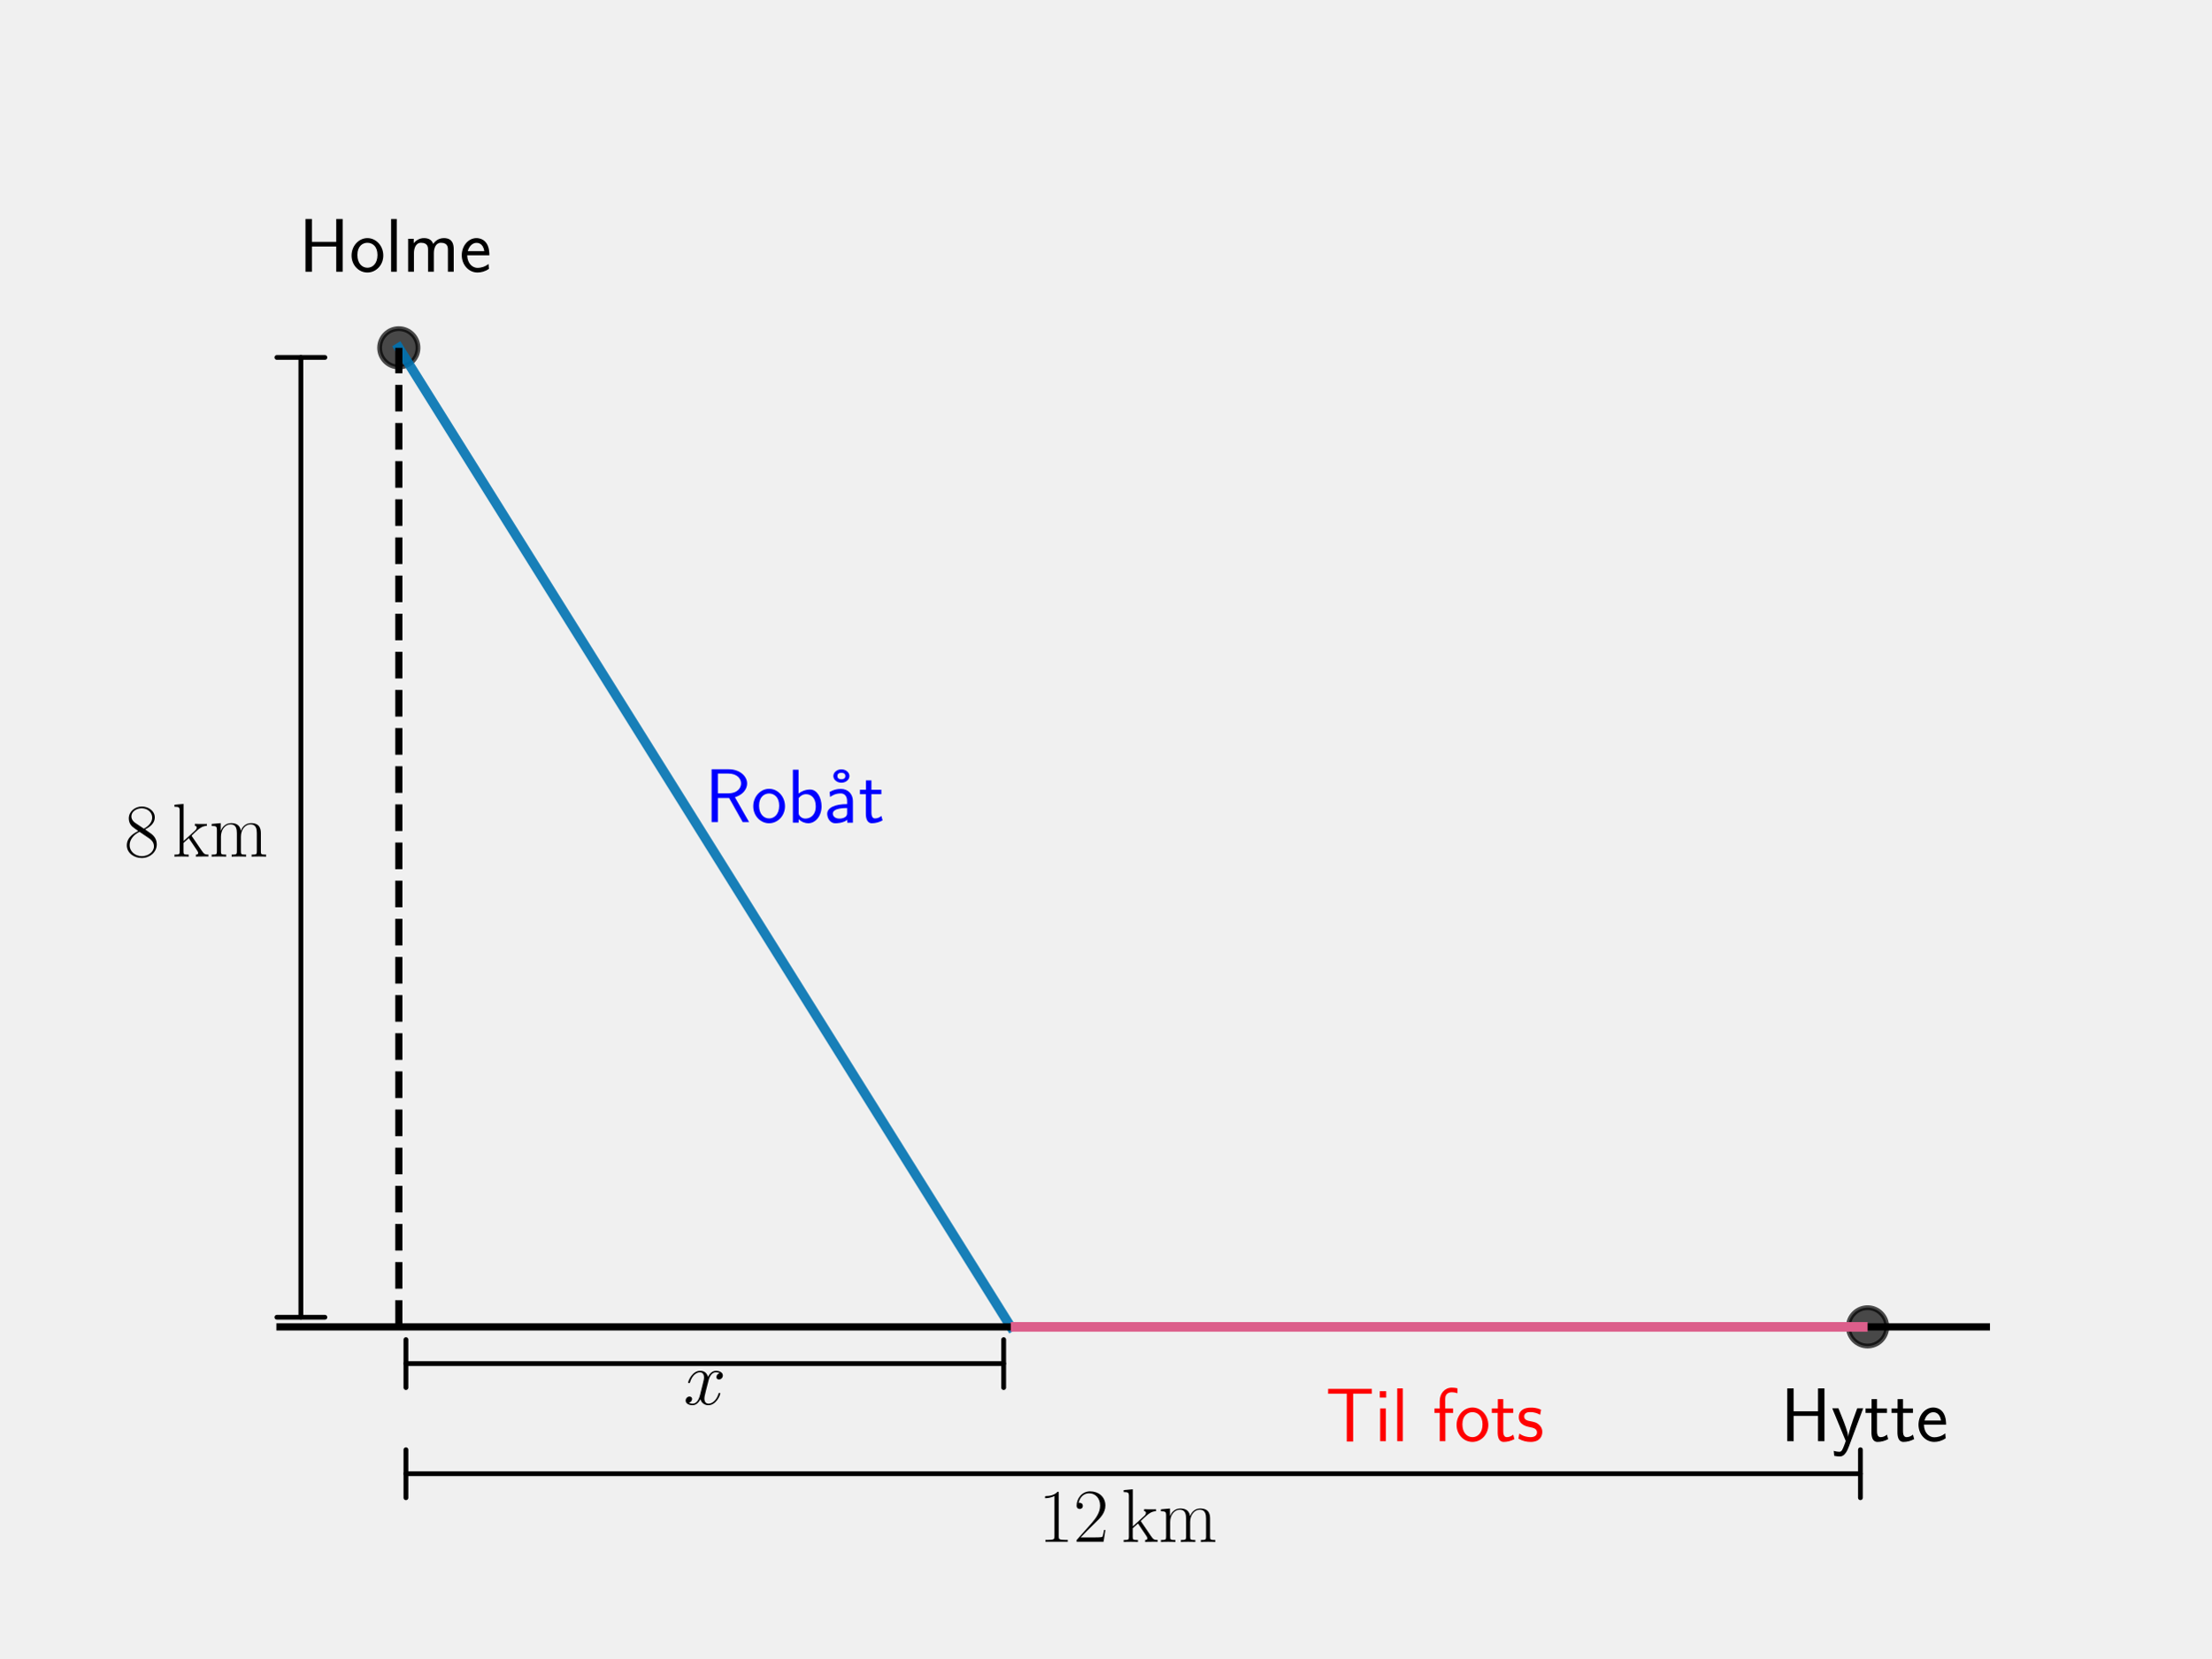
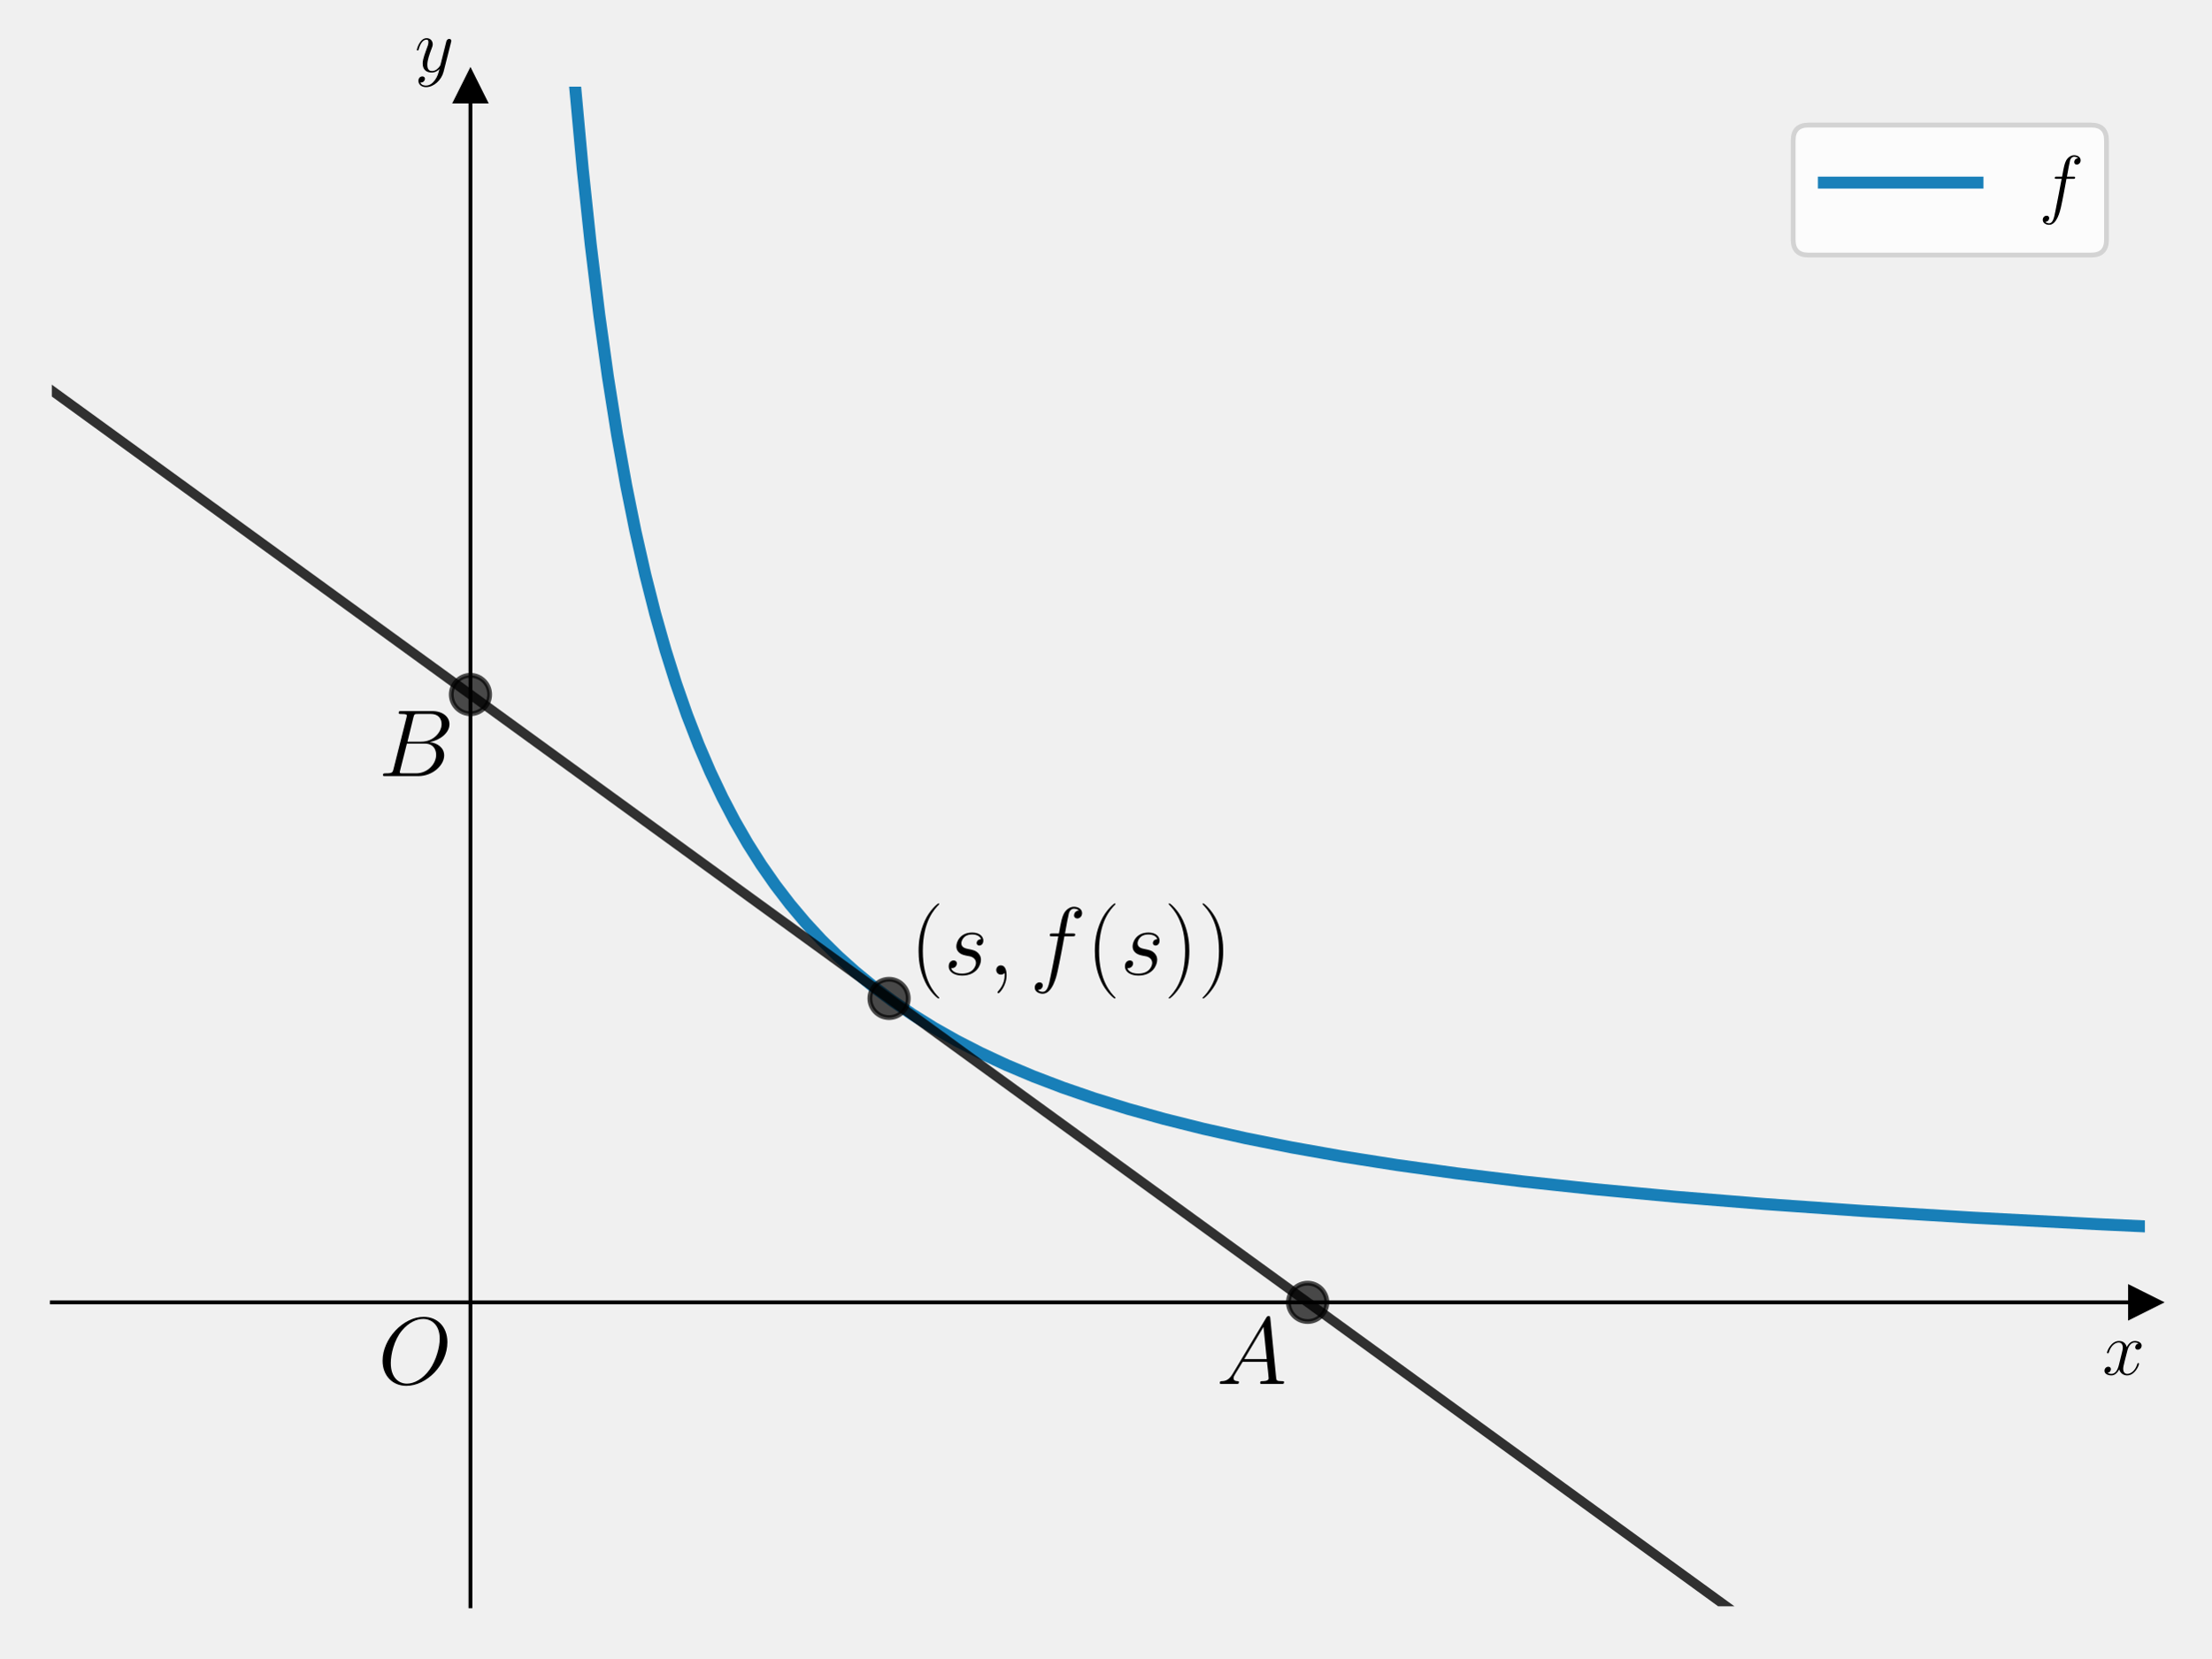
<svg xmlns="http://www.w3.org/2000/svg" xmlns:xlink="http://www.w3.org/1999/xlink" width="460.8pt" height="345.6pt" viewBox="0 0 460.8 345.6" version="1.1">
  <defs>
    <style type="text/css">*{stroke-linejoin: round; stroke-linecap: butt}</style>
  </defs>
  <g id="figure_1">
    <g id="patch_1">
      <path d="M 0 345.6  L 460.8 345.6  L 460.8 0  L 0 0  L 0 345.6  z " style="fill: none" />
    </g>
    <g id="axes_1">
+       <g id="patch_2">
+         <path d="M 10.8 334.8  L 447 334.8  L 447 18.065  L 10.8 18.065  L 10.8 334.8  z " style="fill: none" />
+       </g>
+       <g id="matplotlib.axis_1">
+         <g id="text_1">
+           <g transform="translate(438.1306 286.5225) scale(0.16 -0.16)">
+             <defs>
+               <path id="CMMI12-78" d="M 3034 2606  C 2829 2567 2752 2414 2752 2293  C 2752 2139 2874 2088 2963 2088  C 3155 2088 3290 2254 3290 2427  C 3290 2695 2982 2816 2714 2816  C 2323 2816 2106 2433 2048 2312  C 1901 2816 1504 2816 1389 2816  C 736 2816 390 1980 390 1839  C 390 1814 416 1782 461 1782  C 512 1782 525 1820 538 1846  C 755 2555 1184 2689 1370 2689  C 1658 2689 1715 2420 1715 2267  C 1715 2127 1677 1980 1600 1673  L 1382 798  C 1286 415 1101 64 762 64  C 730 64 570 64 435 147  C 666 192 717 383 717 460  C 717 588 621 664 499 664  C 346 664 179 530 179 326  C 179 57 480 -64 755 -64  C 1062 -64 1280 179 1414 441  C 1517 64 1837 -64 2074 -64  C 2726 -64 3072 773 3072 913  C 3072 945 3046 971 3008 971  C 2950 971 2944 939 2925 888  C 2752 326 2381 64 2093 64  C 1869 64 1747 230 1747 492  C 1747 632 1773 734 1875 1156  L 2099 2024  C 2195 2408 2413 2689 2707 2689  C 2720 2689 2899 2689 3034 2606  z " transform="scale(0.015625)" />
+             </defs>
+             <use xlink:href="#CMMI12-78" transform="scale(0.996264)" />
+           </g>
+         </g>
+       </g>
+       <g id="matplotlib.axis_2">
+         <g id="text_2">
+           <g transform="translate(86.42973 14.96506) scale(0.16 -0.16)">
+             <defs>
+               <path id="CMMI12-79" d="M 1683 -700  C 1510 -939 1261 -1152 947 -1152  C 870 -1152 563 -1152 467 -889  C 486 -895 518 -895 531 -895  C 723 -895 851 -729 851 -582  C 851 -435 730 -384 634 -384  C 531 -384 307 -458 307 -759  C 307 -1071 582 -1286 947 -1286  C 1587 -1286 2234 -700 2413 6  L 3040 2485  C 3046 2517 3059 2556 3059 2594  C 3059 2689 2982 2753 2886 2753  C 2829 2753 2694 2727 2643 2535  L 2170 658  C 2138 543 2138 530 2086 460  C 1958 281 1747 64 1440 64  C 1082 64 1050 415 1050 588  C 1050 952 1222 1443 1395 1903  C 1466 2088 1504 2178 1504 2305  C 1504 2574 1312 2816 998 2816  C 410 2816 173 1890 173 1839  C 173 1814 198 1782 243 1782  C 301 1782 307 1807 333 1897  C 486 2433 730 2689 979 2689  C 1037 2689 1146 2689 1146 2478  C 1146 2312 1075 2127 979 1884  C 666 1047 666 837 666 683  C 666 77 1101 -64 1421 -64  C 1606 -64 1837 -6 2061 230  L 2067 224  C 1971 -147 1907 -392 1683 -700  z " transform="scale(0.015625)" />
+             </defs>
+             <use xlink:href="#CMMI12-79" transform="scale(0.996264)" />
+           </g>
+         </g>
+       </g>
      <g id="line2d_1">
        <defs>
-           <path id="mf0fa844938" d="M 0 4  C 1.061 4 2.078 3.579 2.828 2.828  C 3.579 2.078 4 1.061 4 0  C 4 -1.061 3.579 -2.078 2.828 -2.828  C 2.078 -3.579 1.061 -4 0 -4  C -1.061 -4 -2.078 -3.579 -2.828 -2.828  C -3.579 -2.078 -4 -1.061 -4 0  C -4 1.061 -3.579 2.078 -2.828 2.828  C -2.078 3.579 -1.061 4 0 4  z " style="stroke: #000000; stroke-opacity: 0.7" />
+           <path id="meb1d1bce58" d="M 3 0  L -3 -3  L -3 3  z " style="stroke: #000000; stroke-linejoin: miter" />
        </defs>
-         <g clip-path="url(#pbd24e75ef8)">
-           <use xlink:href="#mf0fa844938" x="389.211" y="276.562" style="fill-opacity: 0.7; stroke: #000000; stroke-opacity: 0.7" />
+         <g>
+           <use xlink:href="#meb1d1bce58" x="447" y="271.453" style="stroke: #000000; stroke-linejoin: miter" />
        </g>
      </g>
      <g id="line2d_2">
-         <g clip-path="url(#pbd24e75ef8)">
-           <use xlink:href="#mf0fa844938" x="83.109" y="72.494" style="fill-opacity: 0.7; stroke: #000000; stroke-opacity: 0.7" />
+         <defs>
+           <path id="m70994b8336" d="M 0 -3  L -3 3  L 3 3  z " style="stroke: #000000; stroke-linejoin: miter" />
+         </defs>
+         <g>
+           <use xlink:href="#m70994b8336" x="98.04" y="18.065" style="stroke: #000000; stroke-linejoin: miter" />
        </g>
      </g>
      <g id="line2d_3">
-         <path d="M 83.109 72.494  L 210.651 276.562  " clip-path="url(#pbd24e75ef8)" style="fill: none; stroke: #0072b2; stroke-opacity: 0.9; stroke-width: 2; stroke-linecap: square" />
+         <path d="M 118.324 -1  L 119.77 17.133  L 121.432 35.199  L 123.094 50.869  L 124.883 65.575  L 126.673 78.442  L 128.59 90.556  L 130.507 101.239  L 132.425 110.73  L 134.47 119.753  L 136.515 127.817  L 138.688 135.496  L 140.861 142.395  L 143.162 148.976  L 145.591 155.231  L 148.019 160.879  L 150.576 166.26  L 153.132 171.141  L 155.817 175.802  L 158.629 180.241  L 161.569 184.462  L 164.636 188.469  L 167.832 192.269  L 171.155 195.868  L 174.607 199.275  L 178.186 202.499  L 182.02 205.647  L 185.983 208.612  L 190.201 211.488  L 194.675 214.265  L 199.405 216.933  L 204.39 219.488  L 209.758 221.986  L 215.383 224.357  L 221.518 226.697  L 228.037 228.941  L 235.068 231.122  L 242.609 233.226  L 250.79 235.273  L 259.61 237.248  L 269.197 239.164  L 279.678 241.028  L 291.055 242.821  L 303.581 244.566  L 317.258 246.243  L 332.342 247.866  L 349.087 249.439  L 367.621 250.953  L 388.201 252.407  L 411.209 253.806  L 437.158 255.156  L 447.128 255.622  L 447.128 255.622  " clip-path="url(#p2d150fb77d)" style="fill: none; stroke: #0072b2; stroke-opacity: 0.9; stroke-width: 2.5; stroke-linecap: square" />
      </g>
-       <g id="LineCollection_1">
-         <path d="M -1 276.562  L 461.8 276.562  " clip-path="url(#pbd24e75ef8)" style="fill: none; stroke: #000000; stroke-width: 1.5" />
-       </g>
-       <g id="LineCollection_2">
-         <path d="M 210.651 276.562  L 389.211 276.562  " clip-path="url(#pbd24e75ef8)" style="fill: none; stroke: #dc5e8b; stroke-width: 2" />
-       </g>
-       <g id="LineCollection_3">
-         <path d="M 83.109 276.562  L 83.109 72.494  " clip-path="url(#pbd24e75ef8)" style="fill: none; stroke-dasharray: 5.55,2.4; stroke-dashoffset: 0; stroke: #000000; stroke-width: 1.5" />
-       </g>
-       <g id="text_1">
-         <g transform="translate(371.0667 300.3862) scale(0.16 -0.16)">
-           <defs>
-             <path id="CMSS17-48" d="M 3674 4416  L 3136 4416  L 3136 2501  L 1101 2501  L 1101 4416  L 563 4416  L 563 0  L 1101 0  L 1101 2112  L 3136 2112  L 3136 0  L 3674 0  L 3674 4416  z " transform="scale(0.015625)" />
-             <path id="CMSS17-79" d="M 2675 2752  L 2176 2752  C 1632 1294 1446 702 1434 383  L 1427 383  C 1408 696 1126 1460 902 2007  L 602 2752  L 83 2752  L 1216 13  C 1146 -178 1043 -465 1011 -529  C 870 -885 774 -885 672 -885  C 646 -885 442 -885 211 -809  L 250 -1229  C 410 -1261 570 -1280 685 -1280  C 845 -1280 1165 -1280 1459 -497  L 2675 2752  z " transform="scale(0.015625)" />
-             <path id="CMSS17-74" d="M 1069 2368  L 1901 2368  L 1901 2737  L 1069 2737  L 1069 3520  L 614 3520  L 614 2737  L 109 2737  L 109 2368  L 602 2368  L 602 749  C 602 384 685 -64 1107 -64  C 1427 -64 1722 25 2003 172  L 1901 548  C 1747 414 1562 337 1363 337  C 1082 337 1069 696 1069 856  L 1069 2368  z " transform="scale(0.015625)" />
-             <path id="CMSS17-65" d="M 2502 1377  C 2502 1590 2490 2003 2285 2345  C 2061 2713 1696 2816 1421 2816  C 755 2816 192 2188 192 1375  C 192 582 774 -64 1510 -64  C 1798 -64 2150 19 2470 248  C 2470 274 2458 414 2451 420  C 2451 433 2432 630 2432 656  C 2125 407 1773 325 1517 325  C 1107 325 666 667 646 1377  L 2502 1377  z M 698 1728  C 781 2084 1062 2421 1421 2421  C 1517 2421 1965 2421 2080 1728  L 698 1728  z " transform="scale(0.015625)" />
-           </defs>
-           <use xlink:href="#CMSS17-48" transform="scale(0.996264)" />
-           <use xlink:href="#CMSS17-79" transform="translate(66.06152 0) scale(0.996264)" />
-           <use xlink:href="#CMSS17-74" transform="translate(109.0617 0) scale(0.996264)" />
-           <use xlink:href="#CMSS17-74" transform="translate(142.8932 0) scale(0.996264)" />
-           <use xlink:href="#CMSS17-65" transform="translate(176.7248 0) scale(0.996264)" />
+       <g id="line2d_4">
+         <defs>
+           <path id="mce83e1258b" d="M 0 4  C 1.061 4 2.078 3.579 2.828 2.828  C 3.579 2.078 4 1.061 4 0  C 4 -1.061 3.579 -2.078 2.828 -2.828  C 2.078 -3.579 1.061 -4 0 -4  C -1.061 -4 -2.078 -3.579 -2.828 -2.828  C -3.579 -2.078 -4 -1.061 -4 0  C -4 1.061 -3.579 2.078 -2.828 2.828  C -2.078 3.579 -1.061 4 0 4  z " style="stroke: #000000; stroke-opacity: 0.7" />
+         </defs>
+         <g clip-path="url(#p2d150fb77d)">
+           <use xlink:href="#mce83e1258b" x="185.28" y="208.106" style="fill-opacity: 0.7; stroke: #000000; stroke-opacity: 0.7" />
        </g>
      </g>
-       <g id="text_2">
-         <g transform="translate(25.89513 178.5131) scale(0.16 -0.16)">
-           <defs>
-             <path id="CMR17-38" d="M 1741 2264  C 2144 2467 2554 2773 2554 3263  C 2554 3841 1990 4179 1472 4179  C 890 4179 378 3759 378 3180  C 378 3021 416 2747 666 2505  C 730 2442 998 2251 1171 2130  C 883 1983 211 1634 211 934  C 211 279 838 -128 1459 -128  C 2144 -128 2720 362 2720 1010  C 2720 1590 2330 1857 2074 2029  L 1741 2264  z M 902 2822  C 851 2854 595 3051 595 3351  C 595 3739 998 4032 1459 4032  C 1965 4032 2336 3676 2336 3262  C 2336 2669 1670 2331 1638 2331  C 1632 2331 1626 2331 1574 2370  L 902 2822  z M 2080 1519  C 2176 1449 2483 1240 2483 851  C 2483 381 2010 25 1472 25  C 890 25 448 438 448 940  C 448 1443 838 1862 1280 2060  L 2080 1519  z " transform="scale(0.015625)" />
-             <path id="CMR17-6b" d="M 1670 1673  C 1664 1686 1632 1724 1632 1743  C 1632 1756 2086 2171 2144 2222  C 2509 2528 2739 2560 2906 2560  L 2906 2733  C 2867 2733 2854 2733 2848 2720  L 2534 2720  C 2355 2720 2080 2720 1907 2733  L 1907 2566  C 1997 2559 2061 2508 2061 2419  C 2061 2291 1933 2170 1926 2170  L 960 1289  L 960 4396  L 198 4326  L 198 4160  C 576 4160 634 4122 634 3817  L 634 426  C 634 184 608 153 198 153  L 198 -13  C 352 0 634 0 794 0  C 954 0 1235 0 1389 -13  L 1389 153  C 979 153 954 178 954 428  L 954 1130  L 1395 1532  L 2042 574  C 2118 459 2182 369 2182 286  C 2182 172 2067 153 1990 153  L 1990 -13  C 2144 0 2419 0 2579 0  C 2694 0 2931 0 3040 0  L 3040 153  C 2739 153 2669 210 2477 491  L 1670 1673  z " transform="scale(0.015625)" />
-             <path id="CMR17-6d" d="M 4326 1933  C 4326 2252 4269 2790 3507 2790  C 3072 2790 2771 2496 2656 2151  L 2650 2151  C 2573 2676 2195 2790 1837 2790  C 1331 2790 1069 2400 973 2144  L 966 2144  L 966 2790  L 211 2720  L 211 2554  C 589 2554 646 2515 646 2208  L 646 428  C 646 184 621 153 211 153  L 211 -13  C 365 0 646 0 813 0  C 979 0 1267 0 1421 -13  L 1421 153  C 1011 153 986 178 986 428  L 986 1658  C 986 2247 1344 2688 1792 2688  C 2266 2688 2317 2266 2317 1958  L 2317 428  C 2317 184 2291 153 1882 153  L 1882 -13  C 2035 0 2317 0 2483 0  C 2650 0 2938 0 3091 -13  L 3091 153  C 2682 153 2656 178 2656 428  L 2656 1658  C 2656 2247 3014 2688 3462 2688  C 3936 2688 3987 2266 3987 1958  L 3987 428  C 3987 184 3962 153 3552 153  L 3552 -13  C 3706 0 3987 0 4154 0  C 4320 0 4608 0 4762 -13  L 4762 153  C 4352 153 4326 178 4326 428  L 4326 1933  z " transform="scale(0.015625)" />
-           </defs>
-           <use xlink:href="#CMR17-38" transform="scale(0.996264)" />
-           <use xlink:href="#CMR17-6b" transform="translate(62.29488 0) scale(0.996264)" />
-           <use xlink:href="#CMR17-6d" transform="translate(110.5878 0) scale(0.996264)" />
+       <g id="line2d_5">
+         <path d="M 10.203 80.978  L 376.011 346.6  L 376.011 346.6  " clip-path="url(#p2d150fb77d)" style="fill: none; stroke: #000000; stroke-opacity: 0.8; stroke-width: 2; stroke-linecap: square" />
+       </g>
+       <g id="line2d_6">
+         <g clip-path="url(#p2d150fb77d)">
+           <use xlink:href="#mce83e1258b" x="272.52" y="271.453" style="fill-opacity: 0.7; stroke: #000000; stroke-opacity: 0.7" />
        </g>
      </g>
+       <g id="line2d_7">
+         <g clip-path="url(#p2d150fb77d)">
+           <use xlink:href="#mce83e1258b" x="98.04" y="144.759" style="fill-opacity: 0.7; stroke: #000000; stroke-opacity: 0.7" />
+         </g>
+       </g>
+       <g id="patch_3">
+         <path d="M 98.04 334.8  L 98.04 18.065  " style="fill: none; stroke: #000000; stroke-width: 0.8; stroke-linejoin: miter; stroke-linecap: square" />
+       </g>
+       <g id="patch_4">
+         <path d="M 447 334.8  L 447 18.065  " style="fill: none" />
+       </g>
+       <g id="patch_5">
+         <path d="M 10.8 271.453  L 447 271.453  " style="fill: none; stroke: #000000; stroke-width: 0.8; stroke-linejoin: miter; stroke-linecap: square" />
+       </g>
+       <g id="patch_6">
+         <path d="M 10.8 18.065  L 447 18.065  " style="fill: none" />
+       </g>
      <g id="text_3">
-         <g transform="translate(62.26105 56.63995) scale(0.16 -0.16)">
+         <g transform="translate(189.642 203.1412) scale(0.2 -0.2)">
          <defs>
-             <path id="CMSS17-6f" d="M 2829 1356  C 2829 2176 2221 2816 1504 2816  C 768 2816 173 2157 173 1356  C 173 544 787 -64 1498 -64  C 2227 -64 2829 563 2829 1356  z M 1504 337  C 1050 337 659 709 659 1408  C 659 2151 1114 2427 1498 2427  C 1914 2427 2342 2126 2342 1408  C 2342 683 1926 337 1504 337  z " transform="scale(0.015625)" />
-             <path id="CMSS17-6c" d="M 947 4416  L 474 4416  L 474 0  L 947 0  L 947 4416  z " transform="scale(0.015625)" />
-             <path id="CMSS17-6d" d="M 4288 1877  C 4288 2308 4179 2816 3462 2816  C 2982 2816 2694 2516 2566 2331  C 2451 2670 2182 2816 1798 2816  C 1363 2816 1088 2568 941 2389  L 941 2758  L 474 2758  L 474 0  L 960 0  L 960 1559  C 960 1939 1101 2428 1555 2428  C 2138 2428 2138 2016 2138 1829  L 2138 0  L 2624 0  L 2624 1559  C 2624 1939 2765 2428 3219 2428  C 3802 2428 3802 2016 3802 1829  L 3802 0  L 4288 0  L 4288 1877  z " transform="scale(0.015625)" />
+             <path id="CMR17-28" d="M 1958 -1561  C 1958 -1555 1958 -1542 1939 -1523  C 1645 -1224 858 -407 858 1581  C 858 3569 1632 4379 1946 4697  C 1946 4704 1958 4717 1958 4736  C 1958 4755 1939 4768 1914 4768  C 1843 4768 1299 4296 986 3594  C 666 2887 576 2199 576 1588  C 576 1128 621 351 1005 -471  C 1312 -1135 1837 -1600 1914 -1600  C 1946 -1600 1958 -1587 1958 -1561  z " transform="scale(0.015625)" />
+             <path id="CMMI12-73" d="M 1459 1280  C 1568 1261 1741 1223 1779 1216  C 1862 1192 2150 1090 2150 783  C 2150 586 1971 70 1229 70  C 1094 70 614 70 486 436  C 742 404 870 603 870 745  C 870 880 781 950 653 950  C 512 950 326 841 326 552  C 326 173 710 -64 1222 -64  C 2195 -64 2483 651 2483 984  C 2483 1079 2483 1258 2278 1462  C 2118 1616 1965 1648 1619 1718  C 1446 1756 1171 1814 1171 2101  C 1171 2229 1286 2689 1894 2689  C 2163 2689 2426 2589 2490 2368  C 2208 2368 2195 2125 2195 2119  C 2195 1984 2317 1946 2374 1946  C 2464 1946 2643 2015 2643 2281  C 2643 2545 2400 2816 1901 2816  C 1062 2816 838 2160 838 1899  C 838 1414 1312 1312 1459 1280  z " transform="scale(0.015625)" />
+             <path id="CMMI12-3b" d="M 1248 -31  C 1248 343 1126 619 864 619  C 659 619 557 453 557 313  C 557 172 653 0 870 0  C 954 0 1024 26 1082 83  C 1094 96 1101 96 1107 96  C 1120 96 1120 5 1120 -27  C 1120 -240 1082 -659 710 -1080  C 640 -1157 640 -1170 640 -1183  C 640 -1216 672 -1248 704 -1248  C 755 -1248 1248 -771 1248 -31  z " transform="scale(0.015625)" />
+             <path id="CMMI12-66" d="M 2854 2566  C 2982 2566 3034 2566 3034 2688  C 3034 2752 2982 2752 2867 2752  L 2349 2752  C 2470 3429 2560 3897 2611 4107  C 2650 4265 2784 4416 2950 4416  C 3085 4416 3219 4358 3283 4298  C 3034 4272 2957 4082 2957 3969  C 2957 3837 3053 3759 3174 3759  C 3302 3759 3494 3870 3494 4119  C 3494 4393 3226 4544 2944 4544  C 2669 4544 2400 4334 2272 4078  C 2157 3848 2093 3611 1946 2752  L 1517 2752  C 1395 2752 1331 2752 1331 2637  C 1331 2566 1370 2566 1498 2566  L 1907 2566  C 1792 1976 1530 542 1382 -137  C 1274 -689 1178 -1152 858 -1152  C 838 -1152 653 -1152 538 -1031  C 864 -1005 864 -726 864 -720  C 864 -593 768 -517 646 -517  C 518 -517 326 -625 326 -867  C 326 -1140 608 -1280 858 -1280  C 1510 -1280 1779 -118 1850 199  C 1965 688 2278 2376 2310 2566  L 2854 2566  z " transform="scale(0.015625)" />
+             <path id="CMR17-29" d="M 1683 1581  C 1683 2040 1638 2817 1254 3639  C 947 4303 422 4768 346 4768  C 326 4768 301 4761 301 4729  C 301 4717 307 4710 314 4697  C 621 4378 1402 3568 1402 1584  C 1402 -407 627 -1217 314 -1537  C 307 -1549 301 -1556 301 -1568  C 301 -1600 326 -1600 346 -1600  C 416 -1600 960 -1128 1274 -426  C 1594 281 1683 969 1683 1581  z " transform="scale(0.015625)" />
          </defs>
-           <use xlink:href="#CMSS17-48" transform="scale(0.996264)" />
-           <use xlink:href="#CMSS17-6f" transform="translate(66.06152 0) scale(0.996264)" />
-           <use xlink:href="#CMSS17-6c" transform="translate(112.9051 0) scale(0.996264)" />
-           <use xlink:href="#CMSS17-6d" transform="translate(135.0859 0) scale(0.996264)" />
-           <use xlink:href="#CMSS17-65" transform="translate(209.3151 0) scale(0.996264)" />
+           <use xlink:href="#CMR17-28" transform="scale(0.996264)" />
+           <use xlink:href="#CMMI12-73" transform="translate(35.28077 0) scale(0.996264)" />
+           <use xlink:href="#CMMI12-3b" transform="translate(81.23082 0) scale(0.996264)" />
+           <use xlink:href="#CMMI12-66" transform="translate(124.9324 0) scale(0.996264)" />
+           <use xlink:href="#CMR17-28" transform="translate(183.6527 0) scale(0.996264)" />
+           <use xlink:href="#CMMI12-73" transform="translate(218.9335 0) scale(0.996264)" />
+           <use xlink:href="#CMR17-29" transform="translate(264.8835 0) scale(0.996264)" />
+           <use xlink:href="#CMR17-29" transform="translate(300.1643 0) scale(0.996264)" />
        </g>
      </g>
      <g id="text_4">
-         <g style="fill: #0000ff" transform="translate(146.88 171.4285) scale(0.16 -0.16)">
+         <g transform="translate(253.5324 288.4573) scale(0.2 -0.2)">
          <defs>
-             <path id="CMSS17-52" d="M 2522 2109  L 2534 2115  C 3533 2459 3539 3147 3539 3268  C 3539 3873 2925 4453 2003 4453  L 570 4453  L 570 32  L 1094 32  L 1094 2048  L 2035 2048  L 3168 32  L 3706 32  L 2522 2109  z M 1094 2437  L 1094 4096  L 1933 4096  C 2746 4096 3034 3637 3034 3267  C 3034 2922 2778 2437 1933 2437  L 1094 2437  z " transform="scale(0.015625)" />
-             <path id="CMSS17-62" d="M 954 4416  L 480 4416  L 480 -13  L 966 -13  L 966 274  C 1210 38 1504 -64 1766 -64  C 2381 -64 2880 549 2880 1352  C 2880 2086 2496 2756 1926 2756  C 1523 2756 1165 2591 954 2419  L 954 4416  z M 966 2046  C 1107 2222 1306 2368 1587 2368  C 1965 2368 2394 2097 2394 1352  C 2394 558 1882 325 1530 325  C 1402 325 1267 356 1139 464  C 966 615 966 709 966 797  L 966 2046  z " transform="scale(0.015625)" />
-             <path id="CMSS17-17" d="M 2669 3888  C 2669 4180 2381 4446 1997 4446  C 1613 4446 1325 4180 1325 3888  C 1325 3595 1613 3328 1997 3328  C 2381 3328 2669 3595 2669 3888  z M 1997 3615  C 1856 3615 1664 3659 1664 3887  C 1664 4102 1837 4160 1997 4160  C 2138 4160 2330 4115 2330 3887  C 2330 3672 2157 3615 1997 3615  z " transform="scale(0.015625)" />
-             <path id="CMSS17-61" d="M 2406 1791  C 2406 2392 1978 2808 1402 2808  C 1120 2808 813 2757 461 2553  L 499 2135  C 659 2248 934 2432 1395 2432  C 1722 2432 1920 2180 1920 1782  L 1920 1536  C 896 1536 256 1238 256 726  C 256 461 416 -64 947 -64  C 1043 -64 1562 -64 1933 217  L 1933 -19  L 2406 -19  L 2406 1791  z M 1920 816  C 1920 701 1920 548 1728 434  C 1562 325 1350 325 1261 325  C 941 325 723 511 723 744  C 723 1211 1722 1211 1920 1211  L 1920 816  z " transform="scale(0.015625)" />
+             <path id="CMMI12-41" d="M 1088 691  C 864 314 646 186 339 186  C 269 180 218 180 218 58  C 218 24 250 0 294 0  C 410 0 698 0 813 0  C 998 0 1203 0 1382 0  C 1421 0 1498 0 1498 122  C 1498 180 1446 186 1408 186  C 1261 186 1139 236 1139 388  C 1139 476 1178 546 1261 685  L 1747 1479  L 3379 1479  C 3386 1423 3386 1373 3392 1316  C 3411 1152 3488 495 3488 376  C 3488 186 3162 186 3059 186  C 2989 186 2918 186 2918 70  C 2918 0 2976 0 3014 0  C 3123 0 3251 0 3360 0  L 3725 0  C 4115 0 4397 0 4403 0  C 4448 0 4518 0 4518 122  C 4518 186 4461 186 4365 186  C 4013 186 4006 244 3987 434  L 3597 4404  C 3584 4531 3558 4544 3488 4544  C 3424 4544 3386 4531 3328 4435  L 1088 691  z M 1856 1664  L 3142 3819  L 3360 1664  L 1856 1664  z " transform="scale(0.015625)" />
          </defs>
-           <use xlink:href="#CMSS17-52" transform="scale(0.996264)" />
-           <use xlink:href="#CMSS17-6f" transform="translate(60.41616 0) scale(0.996264)" />
-           <use xlink:href="#CMSS17-62" transform="translate(107.2598 0) scale(0.996264)" />
-           <use xlink:href="#CMSS17-17" transform="translate(146.8167 0) scale(0.996264)" />
-           <use xlink:href="#CMSS17-61" transform="translate(155.4647 0) scale(0.996264)" />
-           <use xlink:href="#CMSS17-74" transform="translate(200.3866 0) scale(0.996264)" />
+           <use xlink:href="#CMMI12-41" transform="scale(0.996264)" />
        </g>
      </g>
-       <g id="patch_2">
-         <path d="M 62.702 74.496  Q 62.702 174.529 62.702 274.561  " style="fill: none; stroke: #000000; stroke-linecap: round" />
-         <path d="M 67.702 74.496  L 67.702 74.496  L 57.702 74.496  L 57.702 74.496  " style="fill: none; stroke: #000000; stroke-linecap: round" />
-         <path d="M 57.702 274.561  L 57.702 274.561  L 67.702 274.561  L 67.702 274.561  " style="fill: none; stroke: #000000; stroke-linecap: round" />
-       </g>
      <g id="text_5">
-         <g style="fill: #ff0000" transform="translate(276.24 300.3862) scale(0.16 -0.16)">
+         <g transform="translate(78.8564 161.7631) scale(0.2 -0.2)">
          <defs>
-             <path id="CMSS17-54" d="M 2317 3968  L 2848 3968  C 2925 3968 3002 3968 3078 3968  L 3878 3968  L 3878 4376  L 218 4376  L 218 3968  L 1018 3968  C 1094 3968 1171 3968 1248 3968  L 1779 3968  L 1779 -32  L 2317 -32  L 2317 3968  z " transform="scale(0.015625)" />
-             <path id="CMSS17-69" d="M 979 4183  L 442 4183  L 442 3648  L 979 3648  L 979 4183  z M 947 2739  L 474 2739  L 474 0  L 947 0  L 947 2739  z " transform="scale(0.015625)" />
-             <path id="CMSS17-66" d="M 1075 2368  L 1722 2368  L 1722 2737  L 1062 2737  L 1062 3559  C 1062 4014 1408 4092 1606 4092  C 1670 4092 1850 4092 2080 4009  L 2080 4429  C 1933 4461 1754 4480 1613 4480  C 1018 4480 602 3993 602 3359  L 602 2737  L 160 2737  L 160 2368  L 602 2368  L 602 0  L 1075 0  L 1075 2368  z " transform="scale(0.015625)" />
-             <path id="CMSS17-73" d="M 2061 2627  C 1683 2807 1389 2807 1197 2807  C 742 2807 198 2648 198 2003  C 198 1359 902 1218 1094 1179  C 1389 1122 1715 1058 1715 740  C 1715 337 1254 337 1171 337  C 915 337 563 407 243 638  L 166 210  C 531 0 883 -64 1178 -64  C 1965 -64 2163 416 2163 781  C 2163 1094 1984 1305 1862 1401  C 1651 1568 1574 1587 1050 1696  C 960 1709 646 1779 646 2066  C 646 2432 1050 2432 1139 2432  C 1555 2432 1811 2303 1984 2208  L 2061 2627  z " transform="scale(0.015625)" />
+             <path id="CMMI12-42" d="M 2342 3921  C 2400 4160 2426 4160 2675 4160  L 3507 4160  C 4230 4160 4230 3544 4230 3485  C 4230 2966 3712 2304 2867 2304  L 1946 2304  L 2342 3921  z M 3424 2275  C 4122 2402 4755 2886 4755 3473  C 4755 3970 4314 4352 3590 4352  L 1536 4352  C 1414 4352 1357 4352 1357 4226  C 1357 4160 1414 4160 1510 4160  C 1901 4160 1901 4112 1901 4044  C 1901 4032 1901 3993 1875 3897  L 1011 472  C 954 249 941 185 493 185  C 371 185 307 185 307 70  C 307 0 346 0 474 0  L 2669 0  C 3648 0 4403 739 4403 1383  C 4403 1906 3942 2224 3424 2275  z M 2515 185  L 1651 185  C 1562 185 1549 185 1510 192  C 1440 198 1434 211 1434 261  C 1434 305 1446 343 1459 399  L 1907 2176  L 3110 2176  C 3866 2176 3866 1483 3866 1433  C 3866 828 3309 185 2515 185  z " transform="scale(0.015625)" />
          </defs>
-           <use xlink:href="#CMSS17-54" transform="scale(0.996264)" />
-           <use xlink:href="#CMSS17-69" transform="translate(63.81945 0) scale(0.996264)" />
-           <use xlink:href="#CMSS17-6c" transform="translate(86.00018 0) scale(0.996264)" />
-           <use xlink:href="#CMSS17-66" transform="translate(139.41 0) scale(0.996264)" />
-           <use xlink:href="#CMSS17-6f" transform="translate(168.0367 0) scale(0.996264)" />
-           <use xlink:href="#CMSS17-74" transform="translate(214.8803 0) scale(0.996264)" />
-           <use xlink:href="#CMSS17-73" transform="translate(248.7119 0) scale(0.996264)" />
+           <use xlink:href="#CMMI12-42" transform="scale(0.996264)" />
        </g>
      </g>
      <g id="text_6">
-         <g transform="translate(142.4453 292.7336) scale(0.16 -0.16)">
+         <g transform="translate(78.76786 288.4573) scale(0.2 -0.2)">
          <defs>
-             <path id="CMMI12-78" d="M 3034 2606  C 2829 2567 2752 2414 2752 2293  C 2752 2139 2874 2088 2963 2088  C 3155 2088 3290 2254 3290 2427  C 3290 2695 2982 2816 2714 2816  C 2323 2816 2106 2433 2048 2312  C 1901 2816 1504 2816 1389 2816  C 736 2816 390 1980 390 1839  C 390 1814 416 1782 461 1782  C 512 1782 525 1820 538 1846  C 755 2555 1184 2689 1370 2689  C 1658 2689 1715 2420 1715 2267  C 1715 2127 1677 1980 1600 1673  L 1382 798  C 1286 415 1101 64 762 64  C 730 64 570 64 435 147  C 666 192 717 383 717 460  C 717 588 621 664 499 664  C 346 664 179 530 179 326  C 179 57 480 -64 755 -64  C 1062 -64 1280 179 1414 441  C 1517 64 1837 -64 2074 -64  C 2726 -64 3072 773 3072 913  C 3072 945 3046 971 3008 971  C 2950 971 2944 939 2925 888  C 2752 326 2381 64 2093 64  C 1869 64 1747 230 1747 492  C 1747 632 1773 734 1875 1156  L 2099 2024  C 2195 2408 2413 2689 2707 2689  C 2720 2689 2899 2689 3034 2606  z " transform="scale(0.015625)" />
+             <path id="CMMI12-4f" d="M 4646 2797  C 4646 3848 3955 4492 3059 4492  C 1690 4492 307 3026 307 1554  C 307 554 973 -128 1901 -128  C 3245 -128 4646 1268 4646 2797  z M 1939 19  C 1414 19 858 401 858 1395  C 858 1974 1069 2924 1594 3562  C 2061 4123 2598 4352 3027 4352  C 3590 4352 4134 3944 4134 3026  C 4134 2459 3891 1573 3462 968  C 2995 318 2413 19 1939 19  z " transform="scale(0.015625)" />
          </defs>
-           <use xlink:href="#CMMI12-78" transform="scale(0.996264)" />
+           <use xlink:href="#CMMI12-4f" transform="scale(0.996264)" />
        </g>
      </g>
-       <g id="patch_3">
-         <path d="M 209.165 284.215  Q 146.88 284.215 84.595 284.215  " style="fill: none; stroke: #000000; stroke-linecap: round" />
-         <path d="M 209.165 289.215  L 209.165 289.215  L 209.165 279.215  L 209.165 279.215  " style="fill: none; stroke: #000000; stroke-linecap: round" />
-         <path d="M 84.595 279.215  L 84.595 279.215  L 84.595 289.215  L 84.595 289.215  " style="fill: none; stroke: #000000; stroke-linecap: round" />
-       </g>
-       <g id="patch_4">
-         <path d="M 387.721 307.173  Q 236.158 307.173 84.596 307.173  " style="fill: none; stroke: #000000; stroke-linecap: round" />
-         <path d="M 387.721 312.173  L 387.721 312.173  L 387.721 302.173  L 387.721 302.173  " style="fill: none; stroke: #000000; stroke-linecap: round" />
-         <path d="M 84.596 302.173  L 84.596 302.173  L 84.596 312.173  L 84.596 312.173  " style="fill: none; stroke: #000000; stroke-linecap: round" />
-       </g>
-       <g id="text_7">
-         <g transform="translate(216.4056 321.3611) scale(0.16 -0.16)">
-           <defs>
-             <path id="CMR17-31" d="M 1702 4058  C 1702 4192 1696 4192 1606 4192  C 1357 3916 979 3827 621 3827  C 602 3827 570 3827 563 3808  C 557 3795 557 3782 557 3648  C 755 3648 1088 3686 1344 3839  L 1344 461  C 1344 236 1331 160 781 160  L 589 160  L 589 0  C 896 0 1216 0 1523 0  C 1830 0 2150 0 2458 0  L 2458 160  L 2266 160  C 1715 160 1702 230 1702 458  L 1702 4058  z " transform="scale(0.015625)" />
-             <path id="CMR17-32" d="M 2669 989  L 2554 989  C 2490 536 2438 459 2413 420  C 2381 369 1920 369 1830 369  L 602 369  C 832 619 1280 1072 1824 1597  C 2214 1967 2669 2402 2669 3035  C 2669 3790 2067 4224 1395 4224  C 691 4224 262 3604 262 3030  C 262 2780 448 2748 525 2748  C 589 2748 781 2787 781 3010  C 781 3207 614 3264 525 3264  C 486 3264 448 3258 422 3245  C 544 3790 915 4058 1306 4058  C 1862 4058 2227 3617 2227 3035  C 2227 2479 1901 2000 1536 1584  L 262 146  L 262 0  L 2515 0  L 2669 989  z " transform="scale(0.015625)" />
-           </defs>
-           <use xlink:href="#CMR17-31" transform="scale(0.996264)" />
-           <use xlink:href="#CMR17-32" transform="translate(45.69048 0) scale(0.996264)" />
-           <use xlink:href="#CMR17-6b" transform="translate(107.9854 0) scale(0.996264)" />
-           <use xlink:href="#CMR17-6d" transform="translate(156.2783 0) scale(0.996264)" />
+       <g id="legend_1">
+         <g id="patch_7">
+           <path d="M 376.907 53.164  L 435.8 53.164  Q 439 53.164 439 49.964  L 439 29.265  Q 439 26.065 435.8 26.065  L 376.907 26.065  Q 373.707 26.065 373.707 29.265  L 373.707 49.964  Q 373.707 53.164 376.907 53.164  z " style="fill: #ffffff; opacity: 0.8; stroke: #cccccc; stroke-linejoin: miter" />
+         </g>
+         <g id="line2d_8">
+           <path d="M 380.107 38.065  L 396.107 38.065  L 412.107 38.065  " style="fill: none; stroke: #0072b2; stroke-opacity: 0.9; stroke-width: 2.5; stroke-linecap: square" />
+         </g>
+         <g id="text_7">
+           <g transform="translate(424.9067 43.66453) scale(0.16 -0.16)">
+             <use xlink:href="#CMMI12-66" transform="scale(0.996264)" />
+           </g>
        </g>
      </g>
    </g>
  </g>
  <defs>
-     <clipPath id="pbd24e75ef8">
-       <rect x="57.6" y="41.472" width="357.12" height="266.112" />
+     <clipPath id="p2d150fb77d">
+       <rect x="10.8" y="18.065" width="436.2" height="316.735" />
    </clipPath>
  </defs>
</svg>
